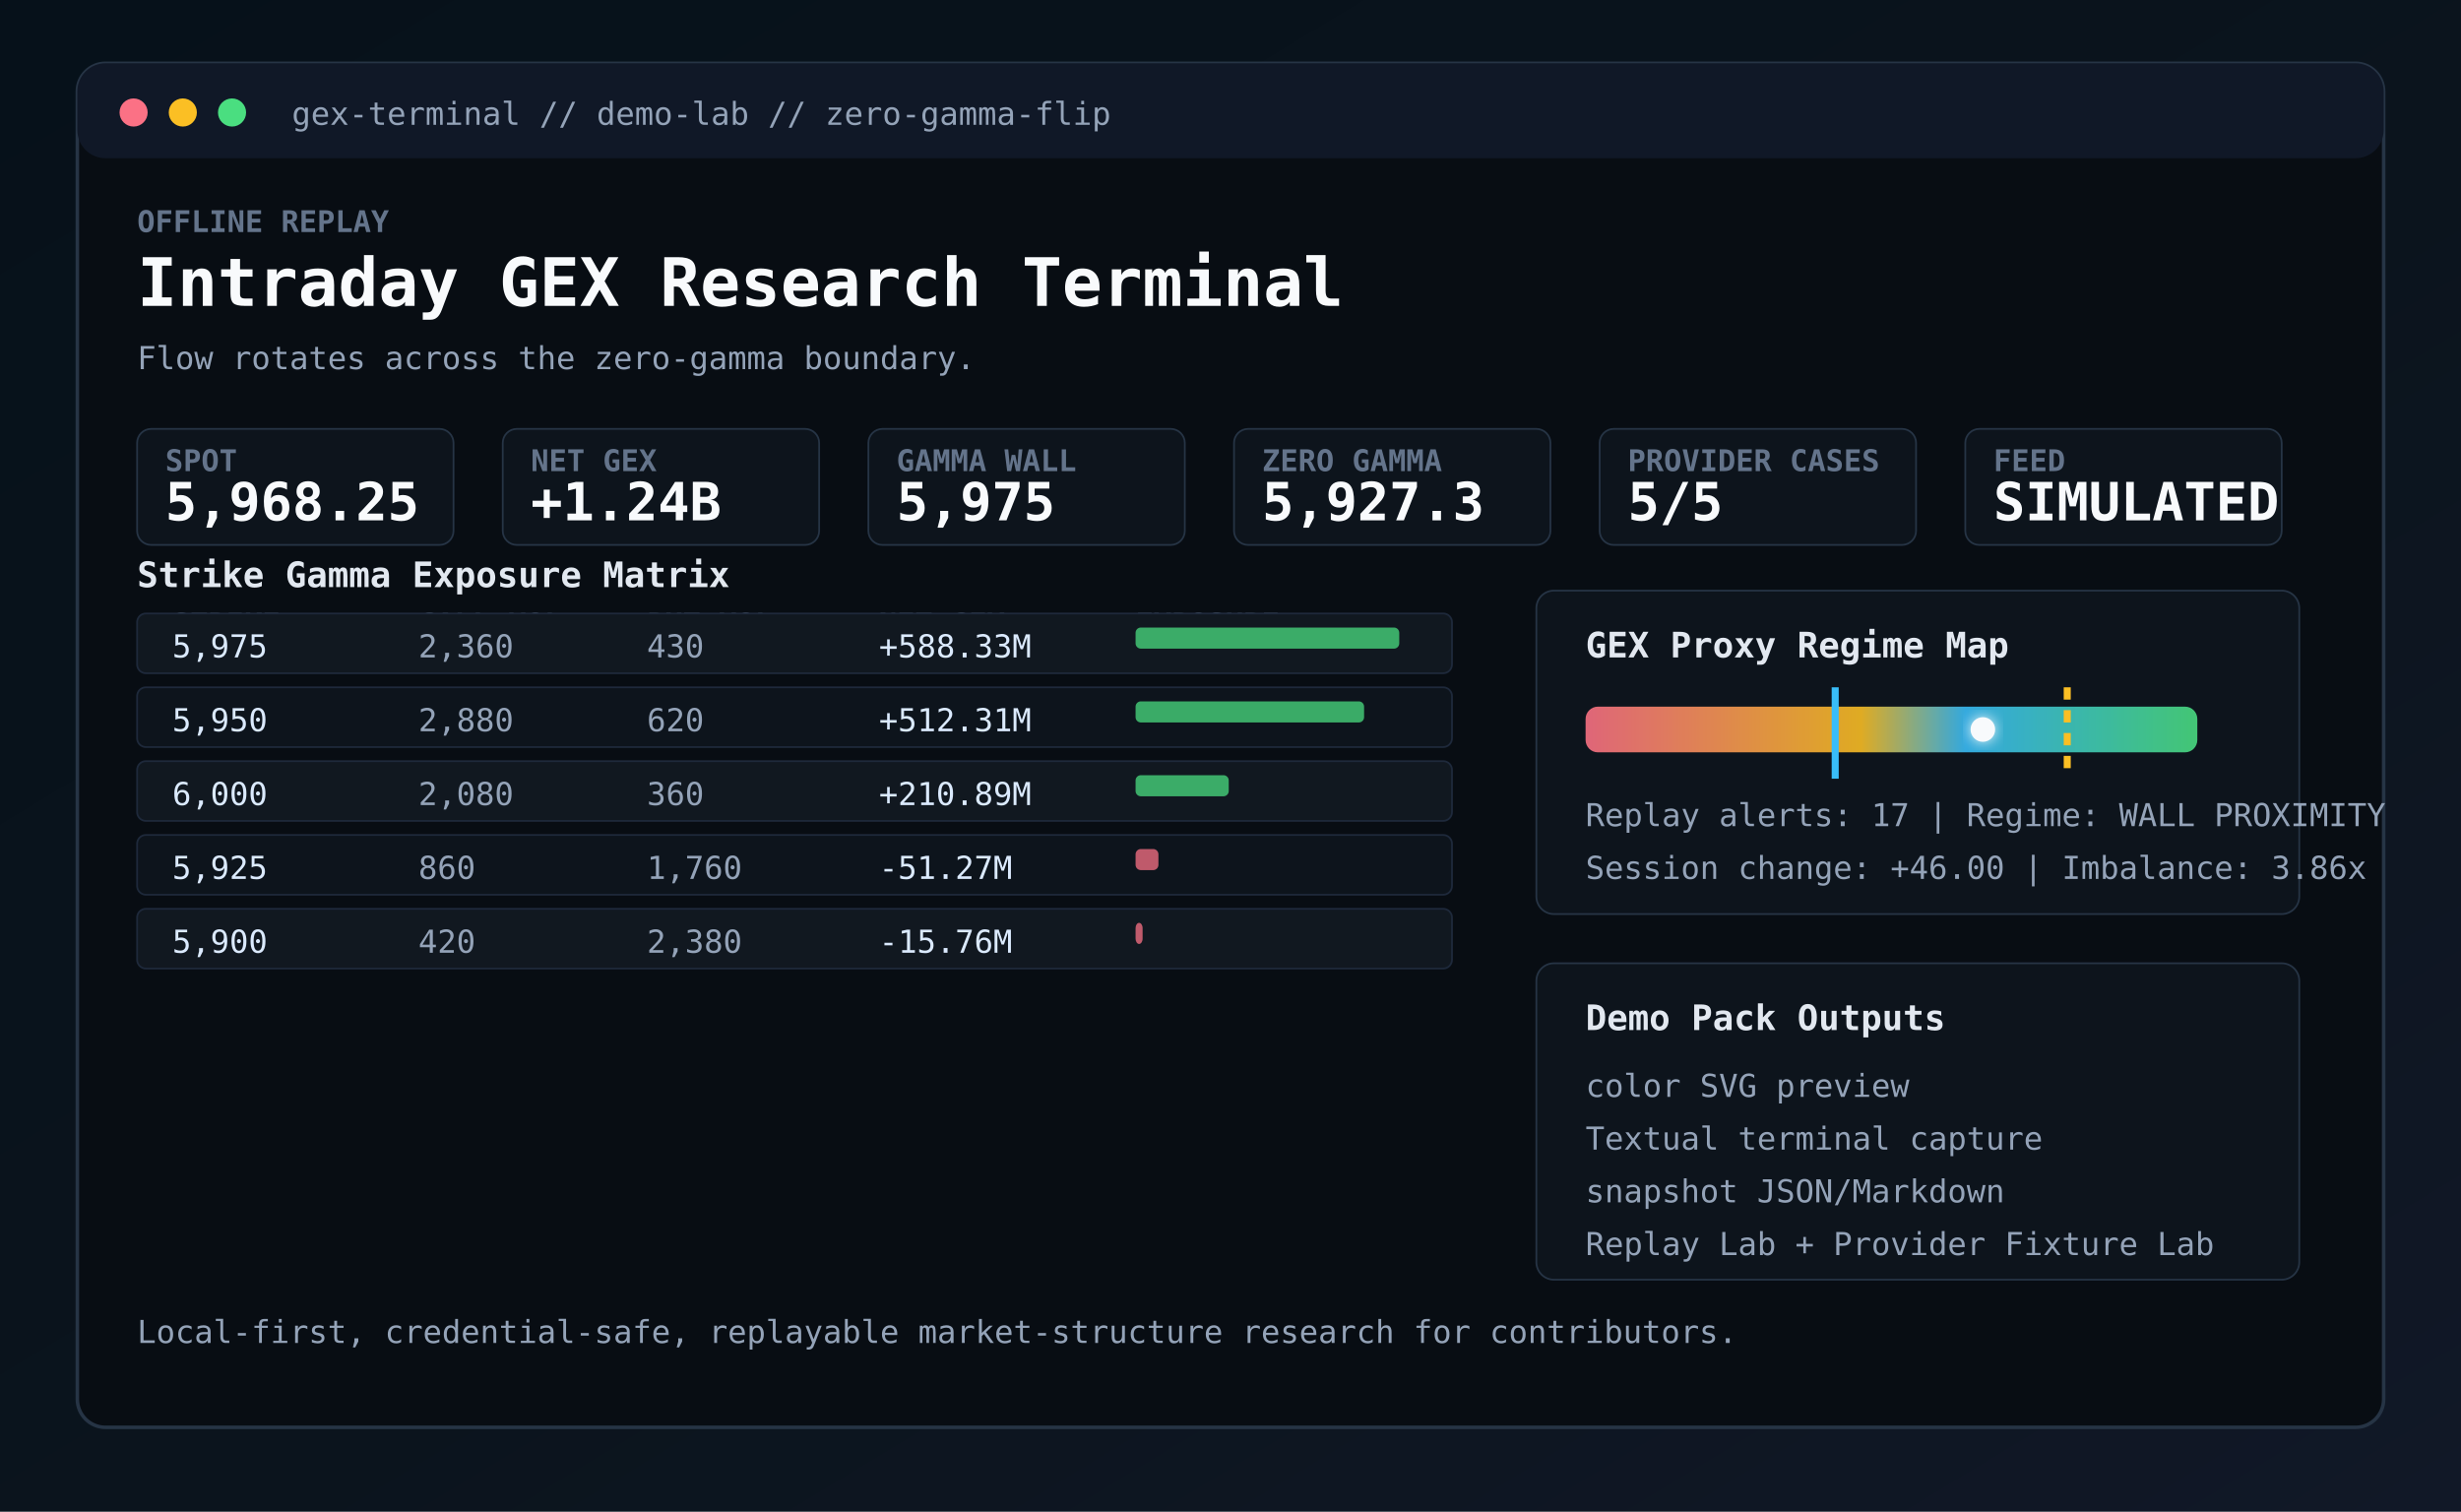
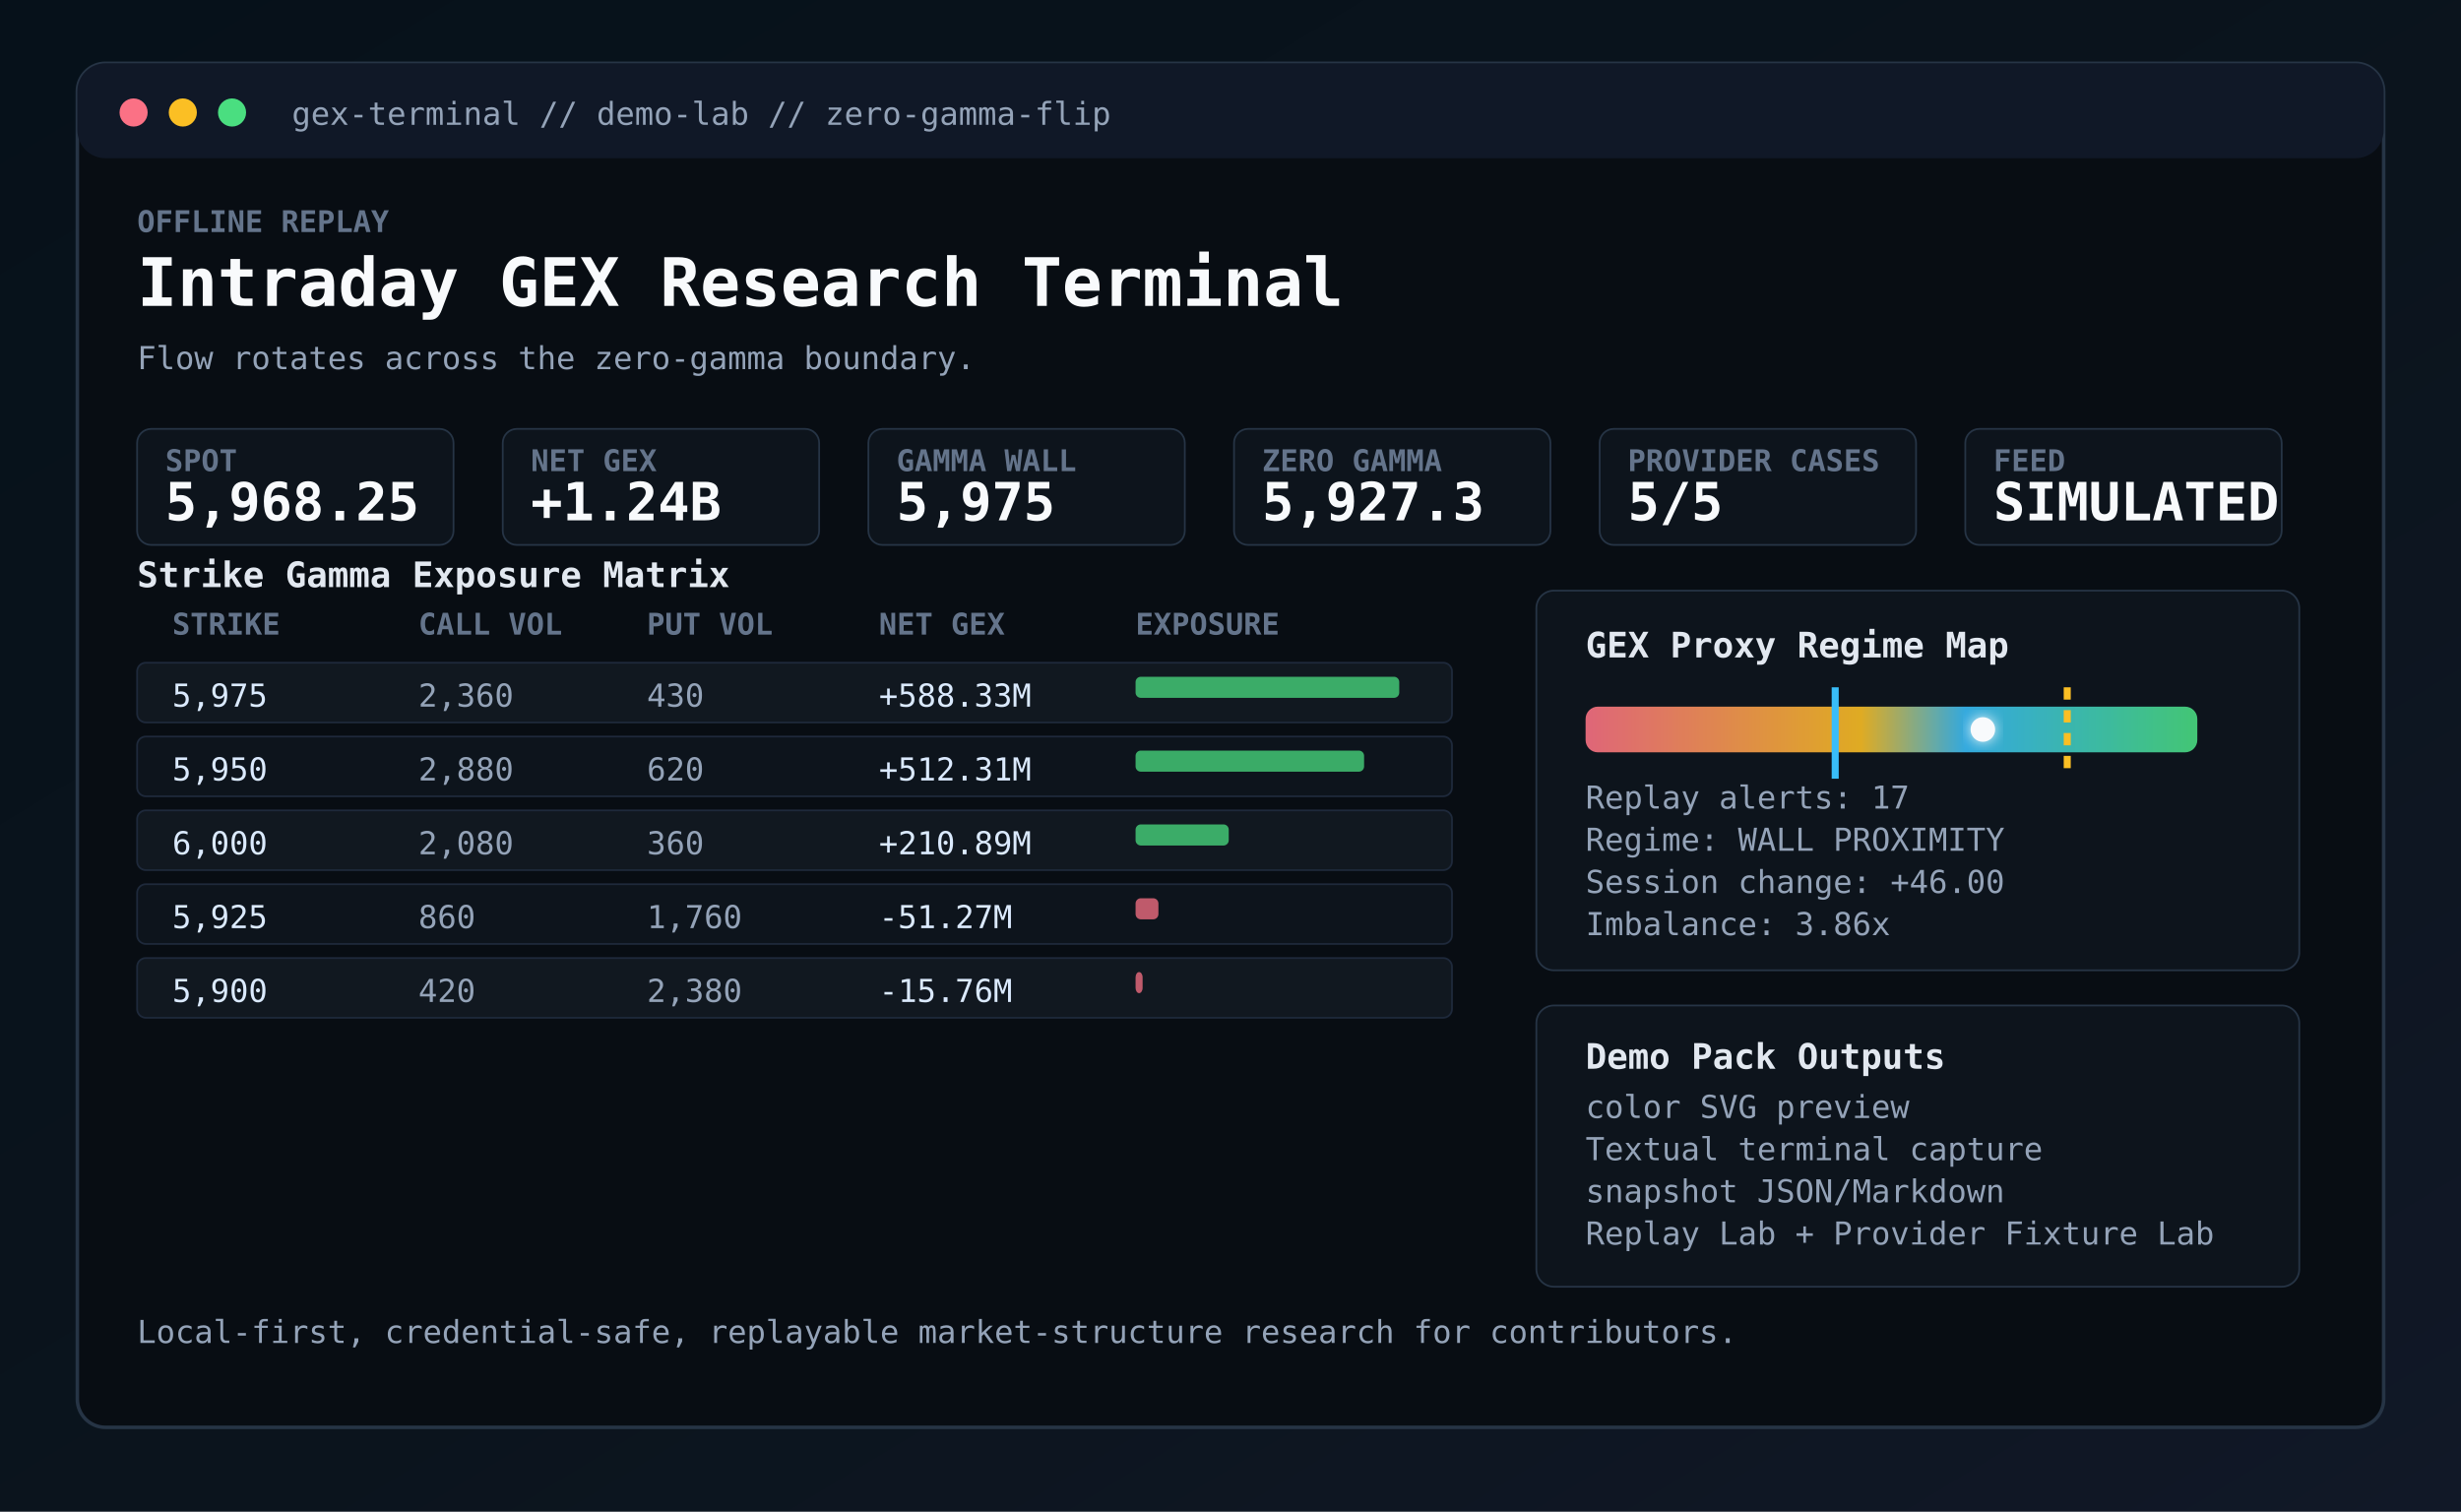
<svg xmlns="http://www.w3.org/2000/svg" width="1400" height="860" viewBox="0 0 1400 860" role="img" aria-labelledby="title desc">
  <defs>
    <linearGradient id="bg" x1="0" x2="1" y1="0" y2="1">
      <stop offset="0" stop-color="#06111a" />
      <stop offset="0.55" stop-color="#0b141d" />
      <stop offset="1" stop-color="#111827" />
    </linearGradient>
    <linearGradient id="lane" x1="0" x2="1">
      <stop offset="0" stop-color="#fb7185" />
      <stop offset="0.45" stop-color="#fbbf24" />
      <stop offset="0.62" stop-color="#38bdf8" />
      <stop offset="1" stop-color="#4ade80" />
    </linearGradient>
    <filter id="glow" x="-30%" y="-30%" width="160%" height="160%">
      <feGaussianBlur stdDeviation="4" result="blur" />
      <feMerge>
        <feMergeNode in="blur" />
        <feMergeNode in="SourceGraphic" />
      </feMerge>
    </filter>
    <style>
      .mono { font-family: "Fira Code", "SFMono-Regular", Consolas, monospace; }
      .small { fill: #94a3b8; font-size: 18px; }
      .label { fill: #64748b; font-size: 17px; font-weight: 700; }
      .value { fill: #f8fafc; font-size: 30px; font-weight: 800; }
      .panel-title { fill: #e2e8f0; font-size: 20px; font-weight: 800; }
      .table { fill: #dbeafe; font-size: 18px; }
      .muted { fill: #94a3b8; }
    </style>
  </defs>
  <rect width="1400" height="860" fill="url(#bg)" />
  <rect x="44" y="36" width="1312" height="776" rx="16" fill="#080d13" stroke="#263445" stroke-width="2" />
  <rect x="44" y="36" width="1312" height="54" rx="16" fill="#101827" />
  <circle cx="76" cy="64" r="8" fill="#fb7185" />
  <circle cx="104" cy="64" r="8" fill="#fbbf24" />
  <circle cx="132" cy="64" r="8" fill="#4ade80" />
  <text x="166" y="71" class="mono small">gex-terminal // demo-lab // zero-gamma-flip</text>
  <text x="78" y="132" class="mono label">OFFLINE REPLAY</text>
  <text x="78" y="174" class="mono" fill="#f8fafc" font-size="38" font-weight="900">Intraday GEX Research Terminal</text>
  <text x="78" y="210" class="mono small">Flow rotates across the zero-gamma boundary.</text>
  <rect x="78" y="244" width="180" height="66" rx="8" fill="#0d141c" stroke="#263445" />
  <text x="94" y="268" class="mono label">SPOT</text>
  <text x="94" y="296" class="mono value" fill="#38bdf8">5,968.25</text>
  <rect x="286" y="244" width="180" height="66" rx="8" fill="#0d141c" stroke="#263445" />
  <text x="302" y="268" class="mono label">NET GEX</text>
  <text x="302" y="296" class="mono value" fill="#4ade80">+1.24B</text>
  <rect x="494" y="244" width="180" height="66" rx="8" fill="#0d141c" stroke="#263445" />
  <text x="510" y="268" class="mono label">GAMMA WALL</text>
  <text x="510" y="296" class="mono value" fill="#fbbf24">5,975</text>
  <rect x="702" y="244" width="180" height="66" rx="8" fill="#0d141c" stroke="#263445" />
  <text x="718" y="268" class="mono label">ZERO GAMMA</text>
  <text x="718" y="296" class="mono value" fill="#38bdf8">5,927.3</text>
  <rect x="910" y="244" width="180" height="66" rx="8" fill="#0d141c" stroke="#263445" />
  <text x="926" y="268" class="mono label">PROVIDER CASES</text>
  <text x="926" y="296" class="mono value" fill="#4ade80">5/5</text>
  <rect x="1118" y="244" width="180" height="66" rx="8" fill="#0d141c" stroke="#263445" />
  <text x="1134" y="268" class="mono label">FEED</text>
  <text x="1134" y="296" class="mono value" fill="#38bdf8">SIMULATED</text>
  <text x="78" y="334" class="mono panel-title">Strike Gamma Exposure Matrix</text>
  <text x="98" y="361" class="mono label">STRIKE</text>
  <text x="238" y="361" class="mono label">CALL VOL</text>
  <text x="368" y="361" class="mono label">PUT VOL</text>
  <text x="500" y="361" class="mono label">NET GEX</text>
  <text x="646" y="361" class="mono label">EXPOSURE</text>
-   <rect x="78" y="349" width="748" height="34" rx="5" fill="#111820" stroke="#1e293b" />
-   <text x="98" y="374" class="mono table">5,975</text>
-   <text x="238" y="374" class="mono table muted">2,360</text>
-   <text x="368" y="374" class="mono table muted">430</text>
-   <text x="500" y="374" class="mono table" fill="#4ade80">+588.33M</text>
-   <rect x="646" y="357" width="150" height="12" rx="3" fill="#4ade80" opacity="0.75" />
-   <rect x="78" y="391" width="748" height="34" rx="5" fill="#0d141c" stroke="#1e293b" />
-   <text x="98" y="416" class="mono table">5,950</text>
-   <text x="238" y="416" class="mono table muted">2,880</text>
-   <text x="368" y="416" class="mono table muted">620</text>
-   <text x="500" y="416" class="mono table" fill="#4ade80">+512.31M</text>
-   <rect x="646" y="399" width="130" height="12" rx="3" fill="#4ade80" opacity="0.75" />
-   <rect x="78" y="433" width="748" height="34" rx="5" fill="#111820" stroke="#1e293b" />
-   <text x="98" y="458" class="mono table">6,000</text>
-   <text x="238" y="458" class="mono table muted">2,080</text>
-   <text x="368" y="458" class="mono table muted">360</text>
-   <text x="500" y="458" class="mono table" fill="#4ade80">+210.89M</text>
-   <rect x="646" y="441" width="53" height="12" rx="3" fill="#4ade80" opacity="0.75" />
-   <rect x="78" y="475" width="748" height="34" rx="5" fill="#0d141c" stroke="#1e293b" />
-   <text x="98" y="500" class="mono table">5,925</text>
-   <text x="238" y="500" class="mono table muted">860</text>
-   <text x="368" y="500" class="mono table muted">1,760</text>
-   <text x="500" y="500" class="mono table" fill="#fb7185">-51.27M</text>
-   <rect x="646" y="483" width="13" height="12" rx="3" fill="#fb7185" opacity="0.75" />
-   <rect x="78" y="517" width="748" height="34" rx="5" fill="#111820" stroke="#1e293b" />
-   <text x="98" y="542" class="mono table">5,900</text>
-   <text x="238" y="542" class="mono table muted">420</text>
-   <text x="368" y="542" class="mono table muted">2,380</text>
-   <text x="500" y="542" class="mono table" fill="#fb7185">-15.76M</text>
-   <rect x="646" y="525" width="4" height="12" rx="3" fill="#fb7185" opacity="0.75" />
-   <rect x="874" y="336" width="434" height="184" rx="10" fill="#0d141c" stroke="#263445" />
+   <rect x="78" y="377" width="748" height="34" rx="5" fill="#111820" stroke="#1e293b" />
+   <text x="98" y="402" class="mono table">5,975</text>
+   <text x="238" y="402" class="mono table muted">2,360</text>
+   <text x="368" y="402" class="mono table muted">430</text>
+   <text x="500" y="402" class="mono table" fill="#4ade80">+588.33M</text>
+   <rect x="646" y="385" width="150" height="12" rx="3" fill="#4ade80" opacity="0.75" />
+   <rect x="78" y="419" width="748" height="34" rx="5" fill="#0d141c" stroke="#1e293b" />
+   <text x="98" y="444" class="mono table">5,950</text>
+   <text x="238" y="444" class="mono table muted">2,880</text>
+   <text x="368" y="444" class="mono table muted">620</text>
+   <text x="500" y="444" class="mono table" fill="#4ade80">+512.31M</text>
+   <rect x="646" y="427" width="130" height="12" rx="3" fill="#4ade80" opacity="0.75" />
+   <rect x="78" y="461" width="748" height="34" rx="5" fill="#111820" stroke="#1e293b" />
+   <text x="98" y="486" class="mono table">6,000</text>
+   <text x="238" y="486" class="mono table muted">2,080</text>
+   <text x="368" y="486" class="mono table muted">360</text>
+   <text x="500" y="486" class="mono table" fill="#4ade80">+210.89M</text>
+   <rect x="646" y="469" width="53" height="12" rx="3" fill="#4ade80" opacity="0.75" />
+   <rect x="78" y="503" width="748" height="34" rx="5" fill="#0d141c" stroke="#1e293b" />
+   <text x="98" y="528" class="mono table">5,925</text>
+   <text x="238" y="528" class="mono table muted">860</text>
+   <text x="368" y="528" class="mono table muted">1,760</text>
+   <text x="500" y="528" class="mono table" fill="#fb7185">-51.27M</text>
+   <rect x="646" y="511" width="13" height="12" rx="3" fill="#fb7185" opacity="0.75" />
+   <rect x="78" y="545" width="748" height="34" rx="5" fill="#111820" stroke="#1e293b" />
+   <text x="98" y="570" class="mono table">5,900</text>
+   <text x="238" y="570" class="mono table muted">420</text>
+   <text x="368" y="570" class="mono table muted">2,380</text>
+   <text x="500" y="570" class="mono table" fill="#fb7185">-15.76M</text>
+   <rect x="646" y="553" width="4" height="12" rx="3" fill="#fb7185" opacity="0.75" />
+   <rect x="874" y="336" width="434" height="216" rx="10" fill="#0d141c" stroke="#263445" />
  <text x="902" y="374" class="mono panel-title">GEX Proxy Regime Map</text>
  <rect x="902" y="402" width="348" height="26" rx="7" fill="url(#lane)" opacity="0.88" />
  <line x1="1044" y1="391" x2="1044" y2="443" stroke="#38bdf8" stroke-width="4" />
  <line x1="1176" y1="391" x2="1176" y2="443" stroke="#fbbf24" stroke-width="4" stroke-dasharray="7 6" />
  <circle cx="1128" cy="415" r="7" fill="#f8fafc" filter="url(#glow)" />
-   <text x="902" y="470" class="mono small">Replay alerts: 17  |  Regime: WALL PROXIMITY</text>
-   <text x="902" y="500" class="mono small">Session change: +46.00  |  Imbalance: 3.86x</text>
-   <rect x="874" y="548" width="434" height="180" rx="10" fill="#0d141c" stroke="#263445" />
-   <text x="902" y="586" class="mono panel-title">Demo Pack Outputs</text>
-   <text x="902" y="624" class="mono small">color SVG preview</text>
-   <text x="902" y="654" class="mono small">Textual terminal capture</text>
+   <text x="902" y="460" class="mono small">Replay alerts: 17</text>
+   <text x="902" y="484" class="mono small">Regime: WALL PROXIMITY</text>
+   <text x="902" y="508" class="mono small">Session change: +46.00</text>
+   <text x="902" y="532" class="mono small">Imbalance: 3.86x</text>
+   <rect x="874" y="572" width="434" height="160" rx="10" fill="#0d141c" stroke="#263445" />
+   <text x="902" y="608" class="mono panel-title">Demo Pack Outputs</text>
+   <text x="902" y="636" class="mono small">color SVG preview</text>
+   <text x="902" y="660" class="mono small">Textual terminal capture</text>
  <text x="902" y="684" class="mono small">snapshot JSON/Markdown</text>
-   <text x="902" y="714" class="mono small">Replay Lab + Provider Fixture Lab</text>
+   <text x="902" y="708" class="mono small">Replay Lab + Provider Fixture Lab</text>
  <text x="78" y="764" class="mono small">Local-first, credential-safe, replayable market-structure research for contributors.</text>
</svg>
